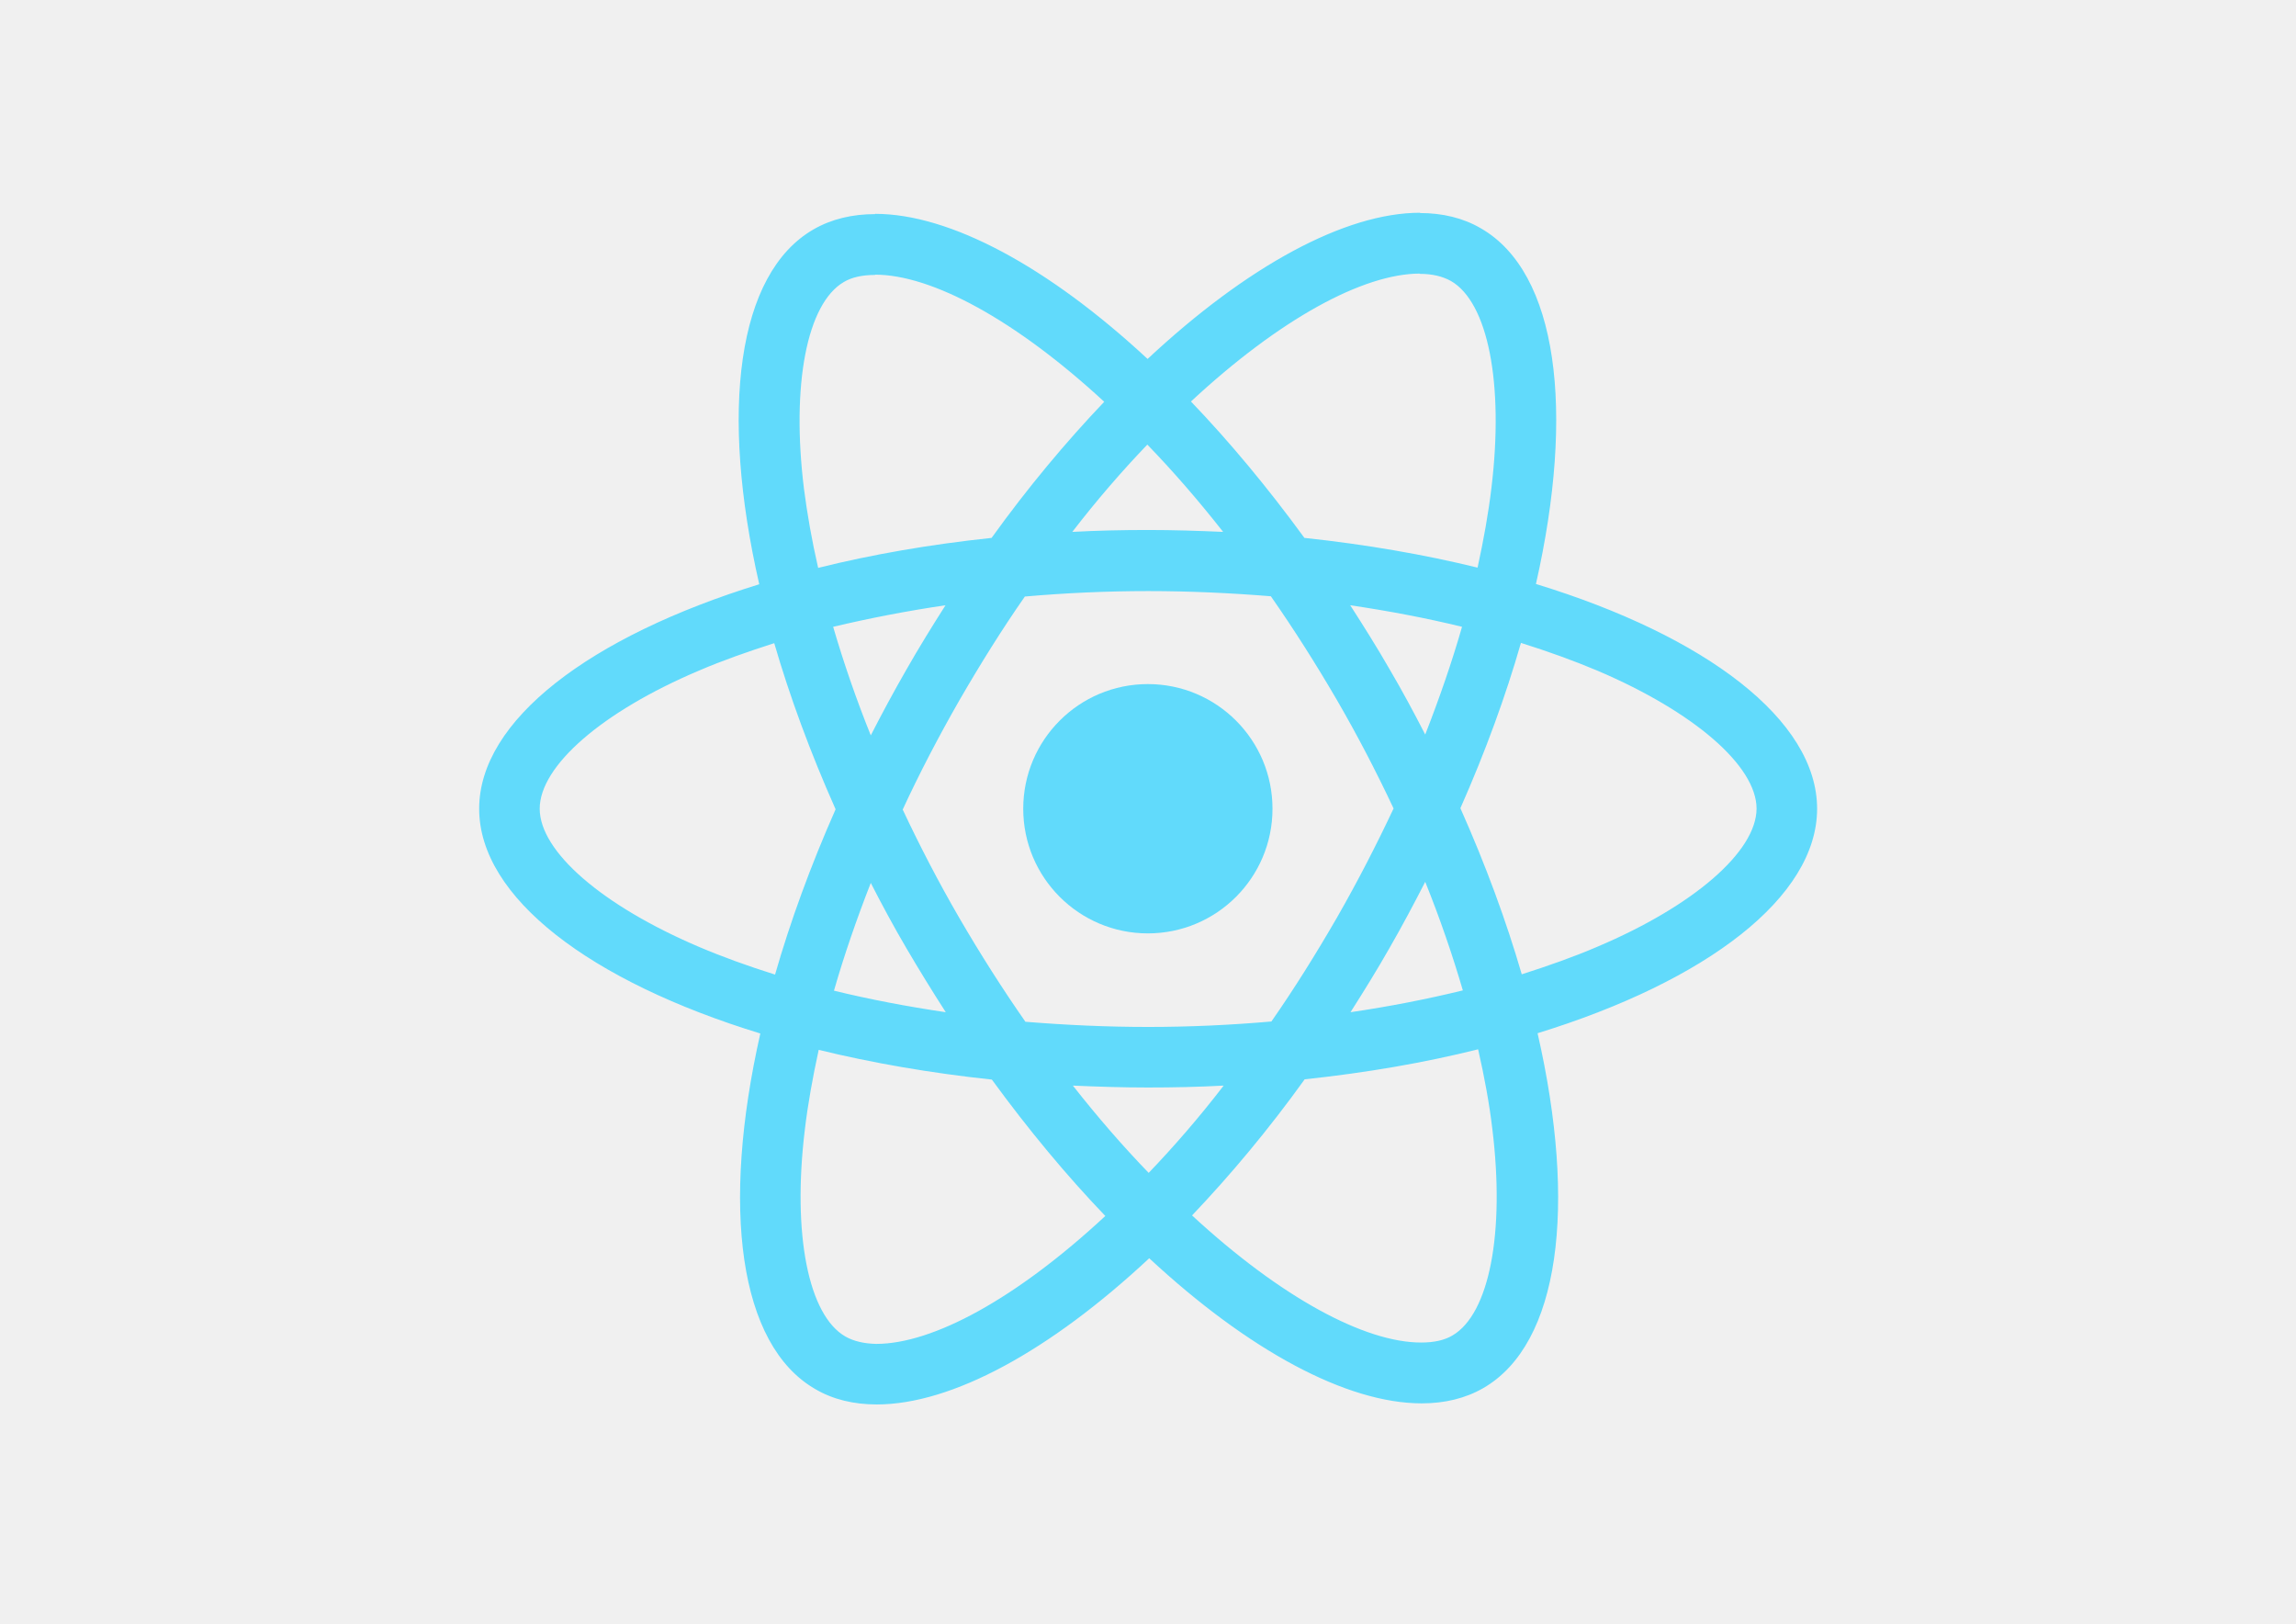
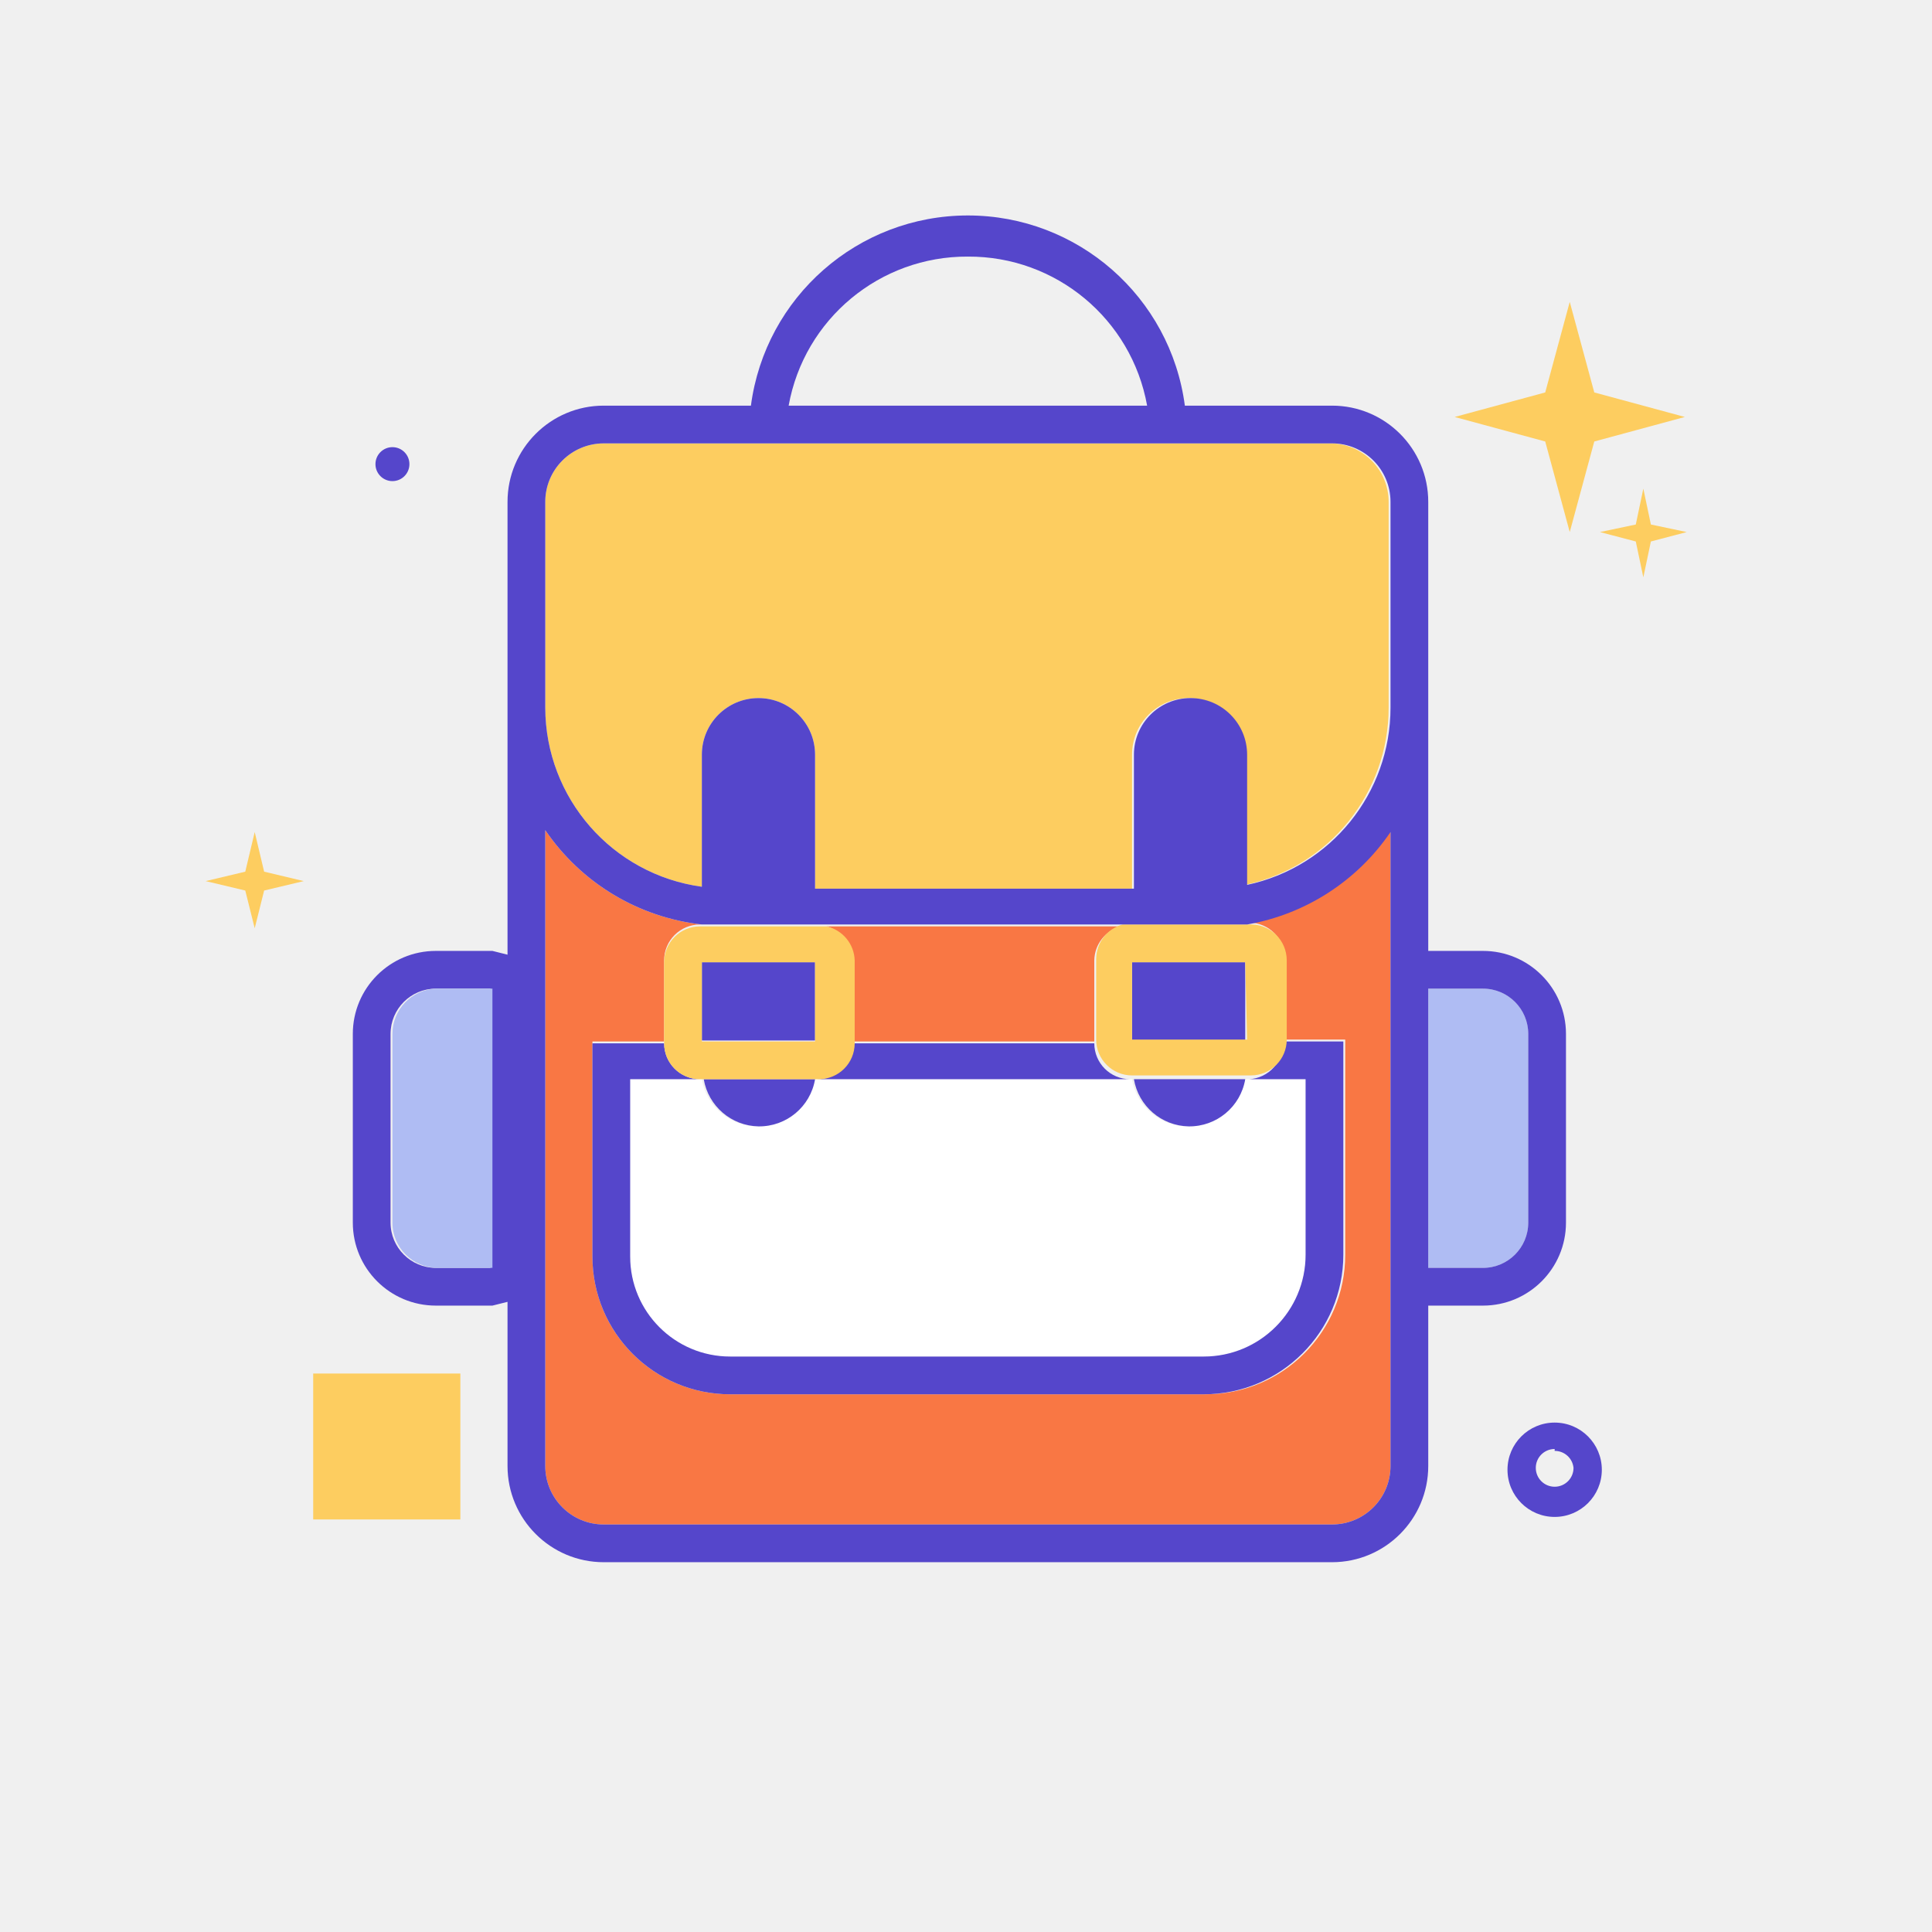
- <svg xmlns="http://www.w3.org/2000/svg" viewBox="0 0 841.9 595.3">
-   <g fill="#61DAFB">
-     <path d="M666.3 296.5c0-32.5-40.7-63.3-103.1-82.4 14.4-63.6 8-114.2-20.2-130.4-6.5-3.8-14.1-5.6-22.4-5.6v22.3c4.6 0 8.3.9 11.4 2.6 13.6 7.8 19.5 37.5 14.9 75.7-1.1 9.4-2.9 19.3-5.1 29.4-19.6-4.8-41-8.5-63.5-10.9-13.5-18.5-27.5-35.3-41.6-50 32.6-30.3 63.2-46.9 84-46.9V78c-27.5 0-63.5 19.6-99.9 53.6-36.4-33.8-72.4-53.2-99.9-53.2v22.3c20.7 0 51.4 16.5 84 46.6-14 14.7-28 31.4-41.3 49.9-22.6 2.4-44 6.1-63.6 11-2.3-10-4-19.7-5.2-29-4.7-38.2 1.1-67.9 14.6-75.8 3-1.8 6.9-2.6 11.5-2.6V78.5c-8.4 0-16 1.8-22.6 5.6-28.1 16.2-34.4 66.7-19.9 130.1-62.2 19.2-102.7 49.9-102.7 82.3 0 32.5 40.7 63.3 103.1 82.4-14.4 63.6-8 114.2 20.2 130.4 6.5 3.8 14.1 5.6 22.5 5.6 27.5 0 63.5-19.6 99.9-53.6 36.4 33.8 72.4 53.2 99.9 53.2 8.4 0 16-1.8 22.6-5.6 28.1-16.2 34.4-66.7 19.9-130.1 62-19.1 102.5-49.9 102.5-82.3zm-130.2-66.7c-3.7 12.9-8.3 26.2-13.5 39.5-4.1-8-8.4-16-13.1-24-4.6-8-9.5-15.8-14.4-23.4 14.2 2.1 27.9 4.7 41 7.9zm-45.8 106.5c-7.8 13.5-15.8 26.3-24.1 38.2-14.9 1.3-30 2-45.2 2-15.1 0-30.2-.7-45-1.9-8.3-11.9-16.4-24.6-24.2-38-7.6-13.1-14.5-26.4-20.8-39.8 6.2-13.4 13.2-26.8 20.7-39.9 7.8-13.5 15.8-26.3 24.1-38.2 14.9-1.3 30-2 45.2-2 15.1 0 30.2.7 45 1.9 8.3 11.9 16.4 24.6 24.2 38 7.6 13.1 14.5 26.4 20.8 39.8-6.3 13.4-13.2 26.8-20.7 39.9zm32.3-13c5.4 13.4 10 26.8 13.8 39.8-13.1 3.2-26.9 5.9-41.2 8 4.9-7.7 9.8-15.6 14.4-23.7 4.6-8 8.9-16.1 13-24.1zM421.2 430c-9.3-9.6-18.6-20.3-27.8-32 9 .4 18.2.7 27.5.7 9.4 0 18.7-.2 27.8-.7-9 11.7-18.3 22.4-27.5 32zm-74.4-58.9c-14.2-2.1-27.9-4.7-41-7.9 3.7-12.9 8.3-26.2 13.5-39.5 4.1 8 8.4 16 13.1 24 4.7 8 9.5 15.8 14.4 23.4zM420.7 163c9.3 9.6 18.6 20.3 27.8 32-9-.4-18.2-.7-27.5-.7-9.4 0-18.7.2-27.8.7 9-11.7 18.3-22.4 27.5-32zm-74 58.9c-4.9 7.7-9.8 15.6-14.4 23.7-4.6 8-8.9 16-13 24-5.4-13.4-10-26.8-13.8-39.8 13.1-3.1 26.9-5.8 41.2-7.9zm-90.5 125.2c-35.4-15.1-58.3-34.9-58.3-50.6 0-15.7 22.9-35.6 58.3-50.6 8.6-3.7 18-7 27.7-10.1 5.7 19.6 13.2 40 22.5 60.9-9.2 20.8-16.6 41.1-22.2 60.6-9.9-3.1-19.3-6.5-28-10.2zM310 490c-13.6-7.8-19.5-37.5-14.9-75.7 1.1-9.4 2.9-19.3 5.1-29.4 19.6 4.8 41 8.5 63.5 10.9 13.5 18.5 27.5 35.3 41.6 50-32.6 30.3-63.2 46.9-84 46.9-4.5-.1-8.3-1-11.3-2.7zm237.2-76.2c4.7 38.2-1.1 67.9-14.6 75.8-3 1.8-6.9 2.6-11.5 2.6-20.7 0-51.4-16.5-84-46.6 14-14.7 28-31.4 41.3-49.9 22.6-2.4 44-6.1 63.6-11 2.3 10.1 4.1 19.8 5.2 29.1zm38.5-66.7c-8.6 3.7-18 7-27.7 10.1-5.7-19.6-13.2-40-22.5-60.9 9.2-20.8 16.6-41.1 22.2-60.6 9.9 3.1 19.3 6.5 28.1 10.2 35.4 15.1 58.3 34.9 58.3 50.6-.1 15.7-23 35.6-58.4 50.6zM320.8 78.4z" />
-     <circle cx="420.9" cy="296.5" r="45.7" />
-     <path d="M520.5 78.1z" />
-   </g>
+ <svg xmlns="http://www.w3.org/2000/svg" t="1650422196867" class="icon" viewBox="0 0 1024 1024" version="1.1" p-id="8311" width="200" height="200">
+   <defs>
+     <style type="text/css">@font-face { font-weight: 400; font-style: normal; font-family: Circular-Loom; src: url("https://cdn.loom.com/assets/fonts/circular/CircularXXWeb-Book-cd7d2bcec649b1243839a15d5eb8f0a3.woff2") format("woff2"); }
+ @font-face { font-weight: 500; font-style: normal; font-family: Circular-Loom; src: url("https://cdn.loom.com/assets/fonts/circular/CircularXXWeb-Medium-d74eac43c78bd5852478998ce63dceb3.woff2") format("woff2"); }
+ @font-face { font-weight: 700; font-style: normal; font-family: Circular-Loom; src: url("https://cdn.loom.com/assets/fonts/circular/CircularXXWeb-Bold-83b8ceaf77f49c7cffa44107561909e4.woff2") format("woff2"); }
+ @font-face { font-weight: 900; font-style: normal; font-family: Circular-Loom; src: url("https://cdn.loom.com/assets/fonts/circular/CircularXXWeb-Black-bf067ecb8aa777ceb6df7d72226febca.woff2") format("woff2"); }
+ @font-face { font-family: feedback-iconfont; src: url("//at.alicdn.com/t/font_1031158_u69w8yhxdu.woff2?t=1630033759944") format("woff2"), url("//at.alicdn.com/t/font_1031158_u69w8yhxdu.woff?t=1630033759944") format("woff"), url("//at.alicdn.com/t/font_1031158_u69w8yhxdu.ttf?t=1630033759944") format("truetype"); }
+ </style>
+   </defs>
+   <path d="M819 234l-48-13 48-13 13-48 13 48 48 13-48 13-13 48-13-48zM867 287l-19-5 19-4 4-19 4 19 19 4-19 5-4 19-4-19z" fill="#FDCD60" p-id="8312" />
+   <path d="M130 472l-21-5 21-5 5-21 5 21 21 5-21 5-5 20-5-20z" fill="#FDCD60" p-id="8313" />
+   <path d="M208 246m-9 0a9 9 0 1 0 18 0 9 9 0 1 0-18 0Z" fill="#5546CB" p-id="8314" />
+   <path d="M824 804a25 25 0 1 1 25-25 25 25 0 0 1-25 25z m0-36a10 10 0 1 0 10 10 10 10 0 0 0-10-9z" fill="#5546CB" p-id="8315" />
+   <path d="M166 728h78v77.34h-78z" fill="#FDCD60" p-id="8316" />
+   <path d="M452 509v43h128v-43a19 19 0 0 1 14-18H438a19 19 0 0 1 14 18z" fill="#F97744" p-id="8317" />
+   <path d="M661 489h1a19 19 0 0 1 19 19v43h32v114a74 74 0 0 1-74 74H387a73 73 0 0 1-73-73V552h38v-43a19 19 0 0 1 19-19h1a116 116 0 0 1-83-50v337a31 31 0 0 0 31 31h386a31 31 0 0 0 31-31V440a116 116 0 0 1-76 49z" fill="#F97744" p-id="8318" />
+   <path d="M334 666a53 53 0 0 0 53 53h251a54 54 0 0 0 54-54v-93h-32a30 30 0 0 1-30 25 30 30 0 0 1-30-25H432a30 30 0 0 1-30 25 30 30 0 0 1-30-25h-38z" fill="#FFFFFF" p-id="8319" />
+   <path d="M580 553H452a19 19 0 0 1-19 19h166a19 19 0 0 1-19-19z" fill="#5546CB" p-id="8320" />
+   <path d="M662 572h30v93a54 54 0 0 1-54 54H387a53 53 0 0 1-53-53v-94h37a19 19 0 0 1-19-19h-38v113a73 73 0 0 0 73 73h251a74 74 0 0 0 74-74V552h-32a19 19 0 0 1-18 20z" fill="#5546CB" p-id="8321" />
+   <path d="M289 375a96 96 0 0 0 83 95v-70a30 30 0 0 1 30-30 30 30 0 0 1 30 30v71h168v-71a30 30 0 0 1 30-30 30 30 0 0 1 30 30v69a96 96 0 0 0 76-94V266a31 31 0 0 0-31-31H320a31 31 0 0 0-31 31v109z" fill="#FDCD60" p-id="8322" />
+   <path d="M402 597a30 30 0 0 0 30-25h-59a30 30 0 0 0 29 25zM372 510h60v41.48h-60zM630 597a30 30 0 0 0 30-25h-59a30 30 0 0 0 29 25zM600 510h60v41.48h-60z" fill="#5546CB" p-id="8323" />
+   <path d="M438 491h-67a19 19 0 0 0-19 19v43a19 19 0 0 0 19 19h63a19 19 0 0 0 19-19v-44a19 19 0 0 0-15-18z m-6 61h-60v-42h60zM662 490h-67a19 19 0 0 0-14 18v43a19 19 0 0 0 19 19h63a19 19 0 0 0 19-19v-42a19 19 0 0 0-20-19z m-1 61h-61v-41h60z" fill="#FDCD60" p-id="8324" />
+   <path d="M786 524h-29v148h29a24 24 0 0 0 24-24V548a24 24 0 0 0-24-24z" fill="#AFBCF3" p-id="8325" />
+   <path d="M786 504h-29V266a51 51 0 0 0-51-51h-78a116 116 0 0 0-230 0h-78a51 51 0 0 0-51 51v240l-8-2h-30a44 44 0 0 0-44 44v100a44 44 0 0 0 44 44h30l8-2v87a51 51 0 0 0 51 51h386a51 51 0 0 0 51-51v-85h29a44 44 0 0 0 44-44V548a44 44 0 0 0-44-44zM260 672h-29a24 24 0 0 1-24-24V548a24 24 0 0 1 24-24h29z m253-536a96 96 0 0 1 95 79H418a96 96 0 0 1 95-79zM289 266a31 31 0 0 1 31-31h386a31 31 0 0 1 31 31v109a96 96 0 0 1-76 94v-69a30 30 0 0 0-30-30 30 30 0 0 0-30 30v71H432v-71a30 30 0 0 0-30-30 30 30 0 0 0-30 30v70a96 96 0 0 1-83-95V266z m417 542H320a31 31 0 0 1-31-31V440a116 116 0 0 0 83 50h289a116 116 0 0 0 76-49v336a31 31 0 0 1-31 31z m104-160a24 24 0 0 1-24 24h-29V524h29a24 24 0 0 1 24 24z" fill="#5546CB" p-id="8326" />
+   <path d="M208 548v100a24 24 0 0 0 24 24h29V524h-30a24 24 0 0 0-23 24z" fill="#AFBCF3" p-id="8327" />
</svg>
